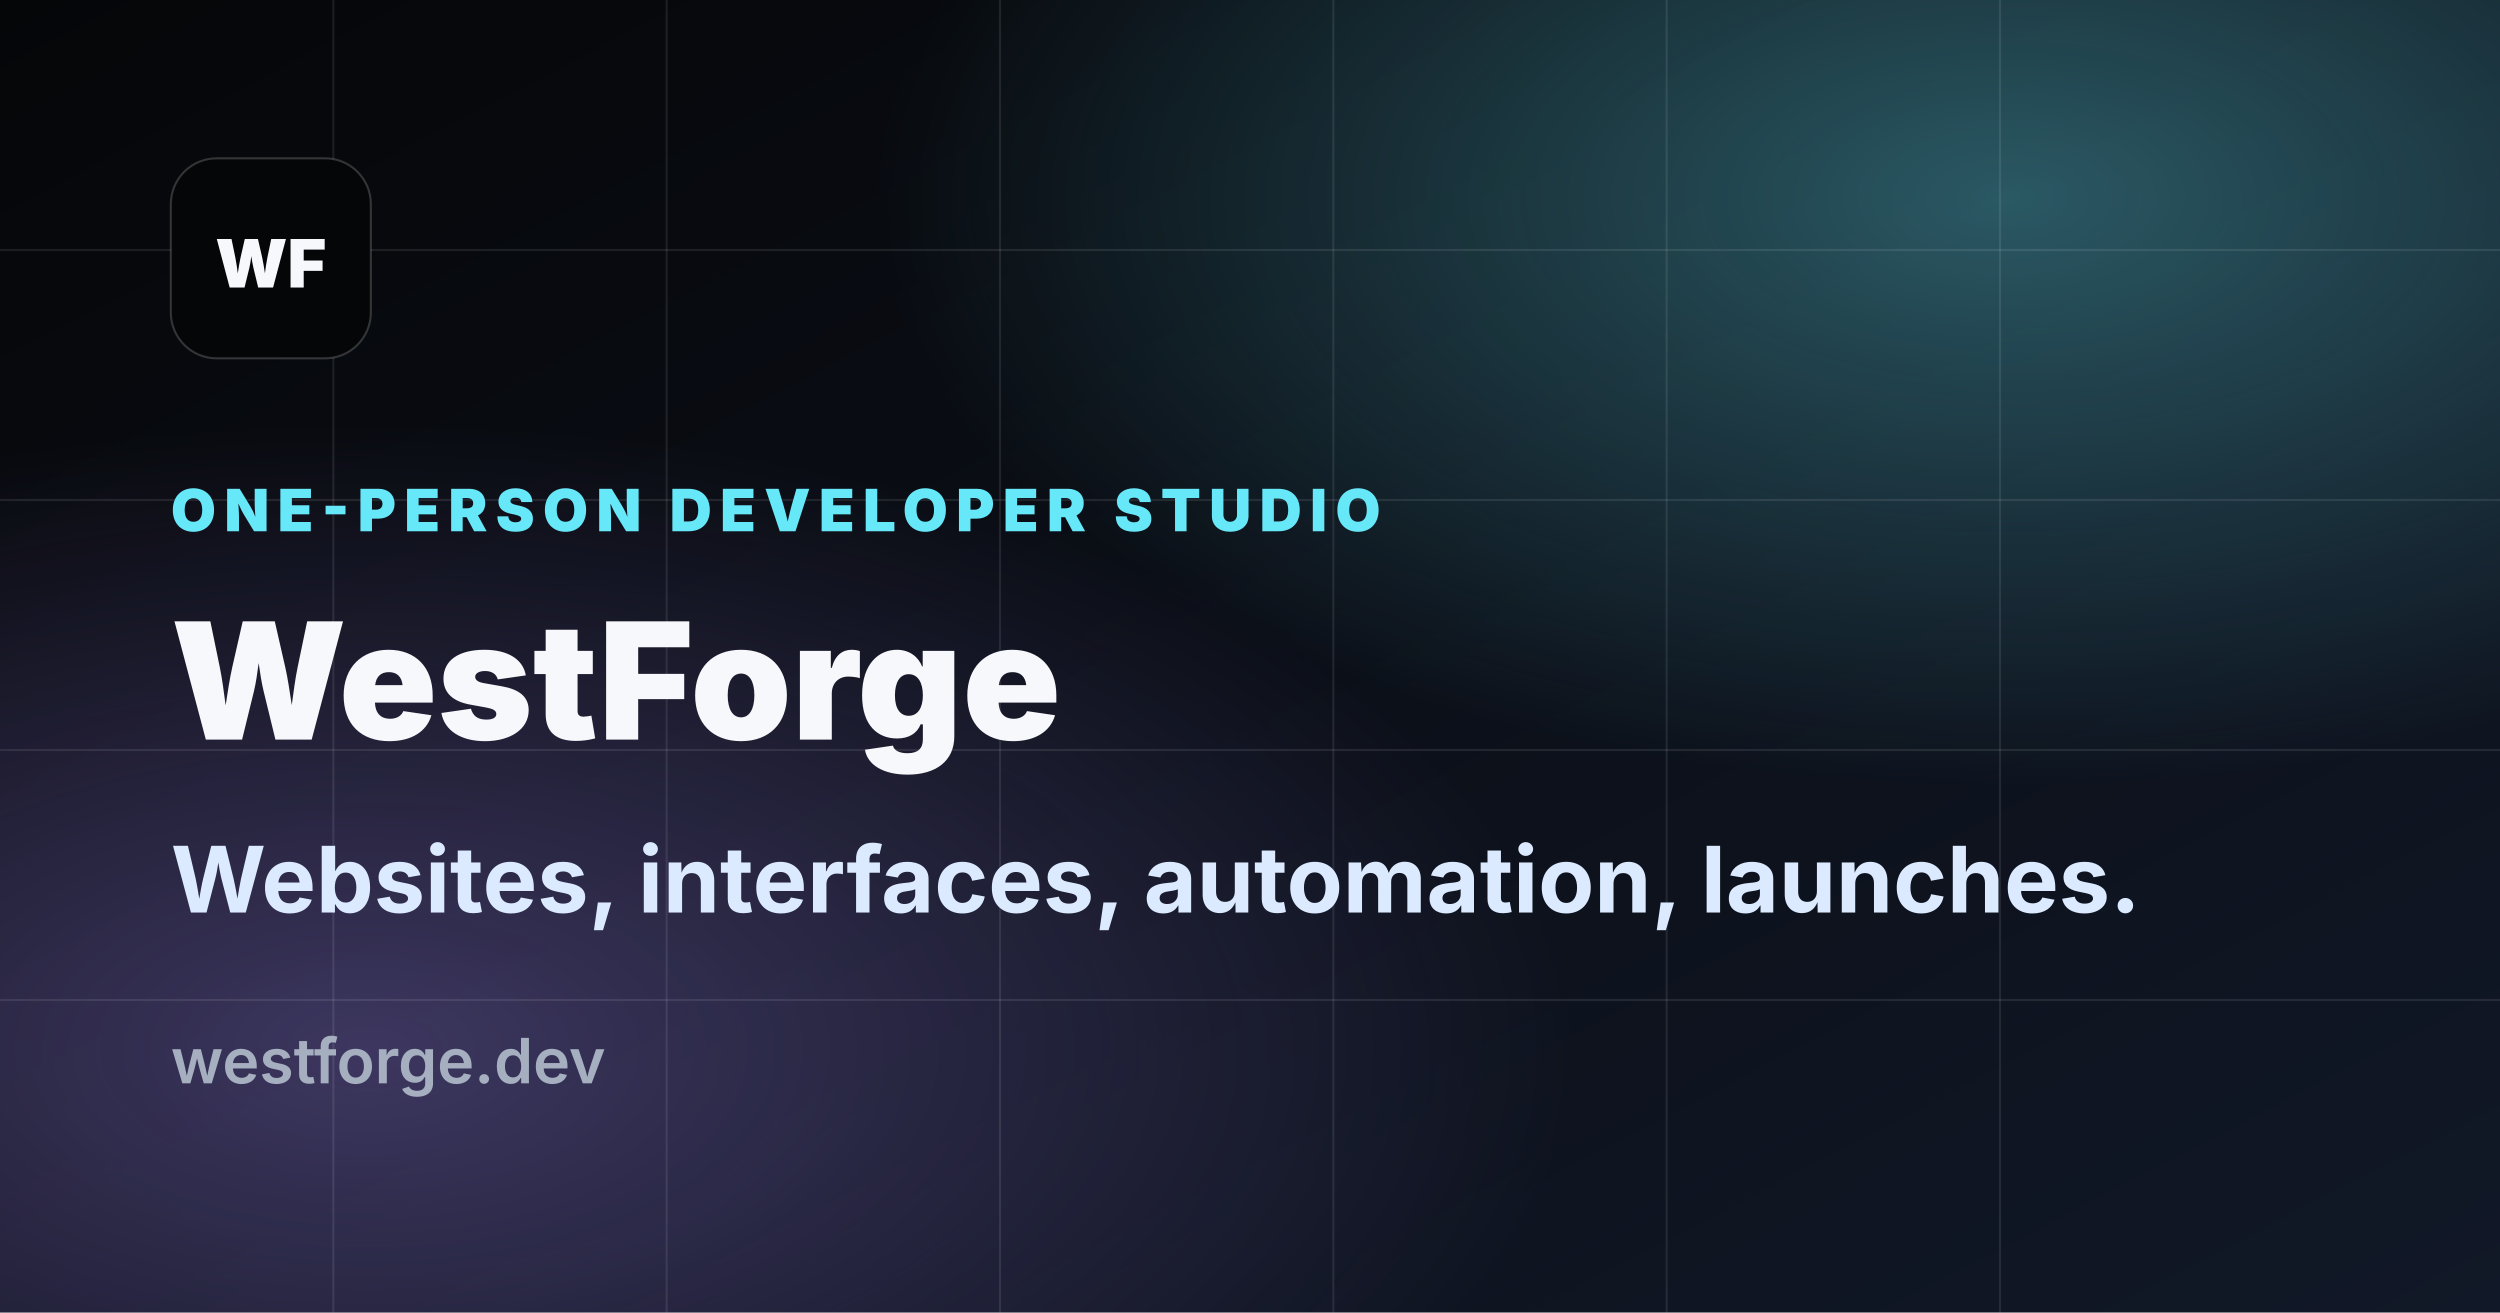
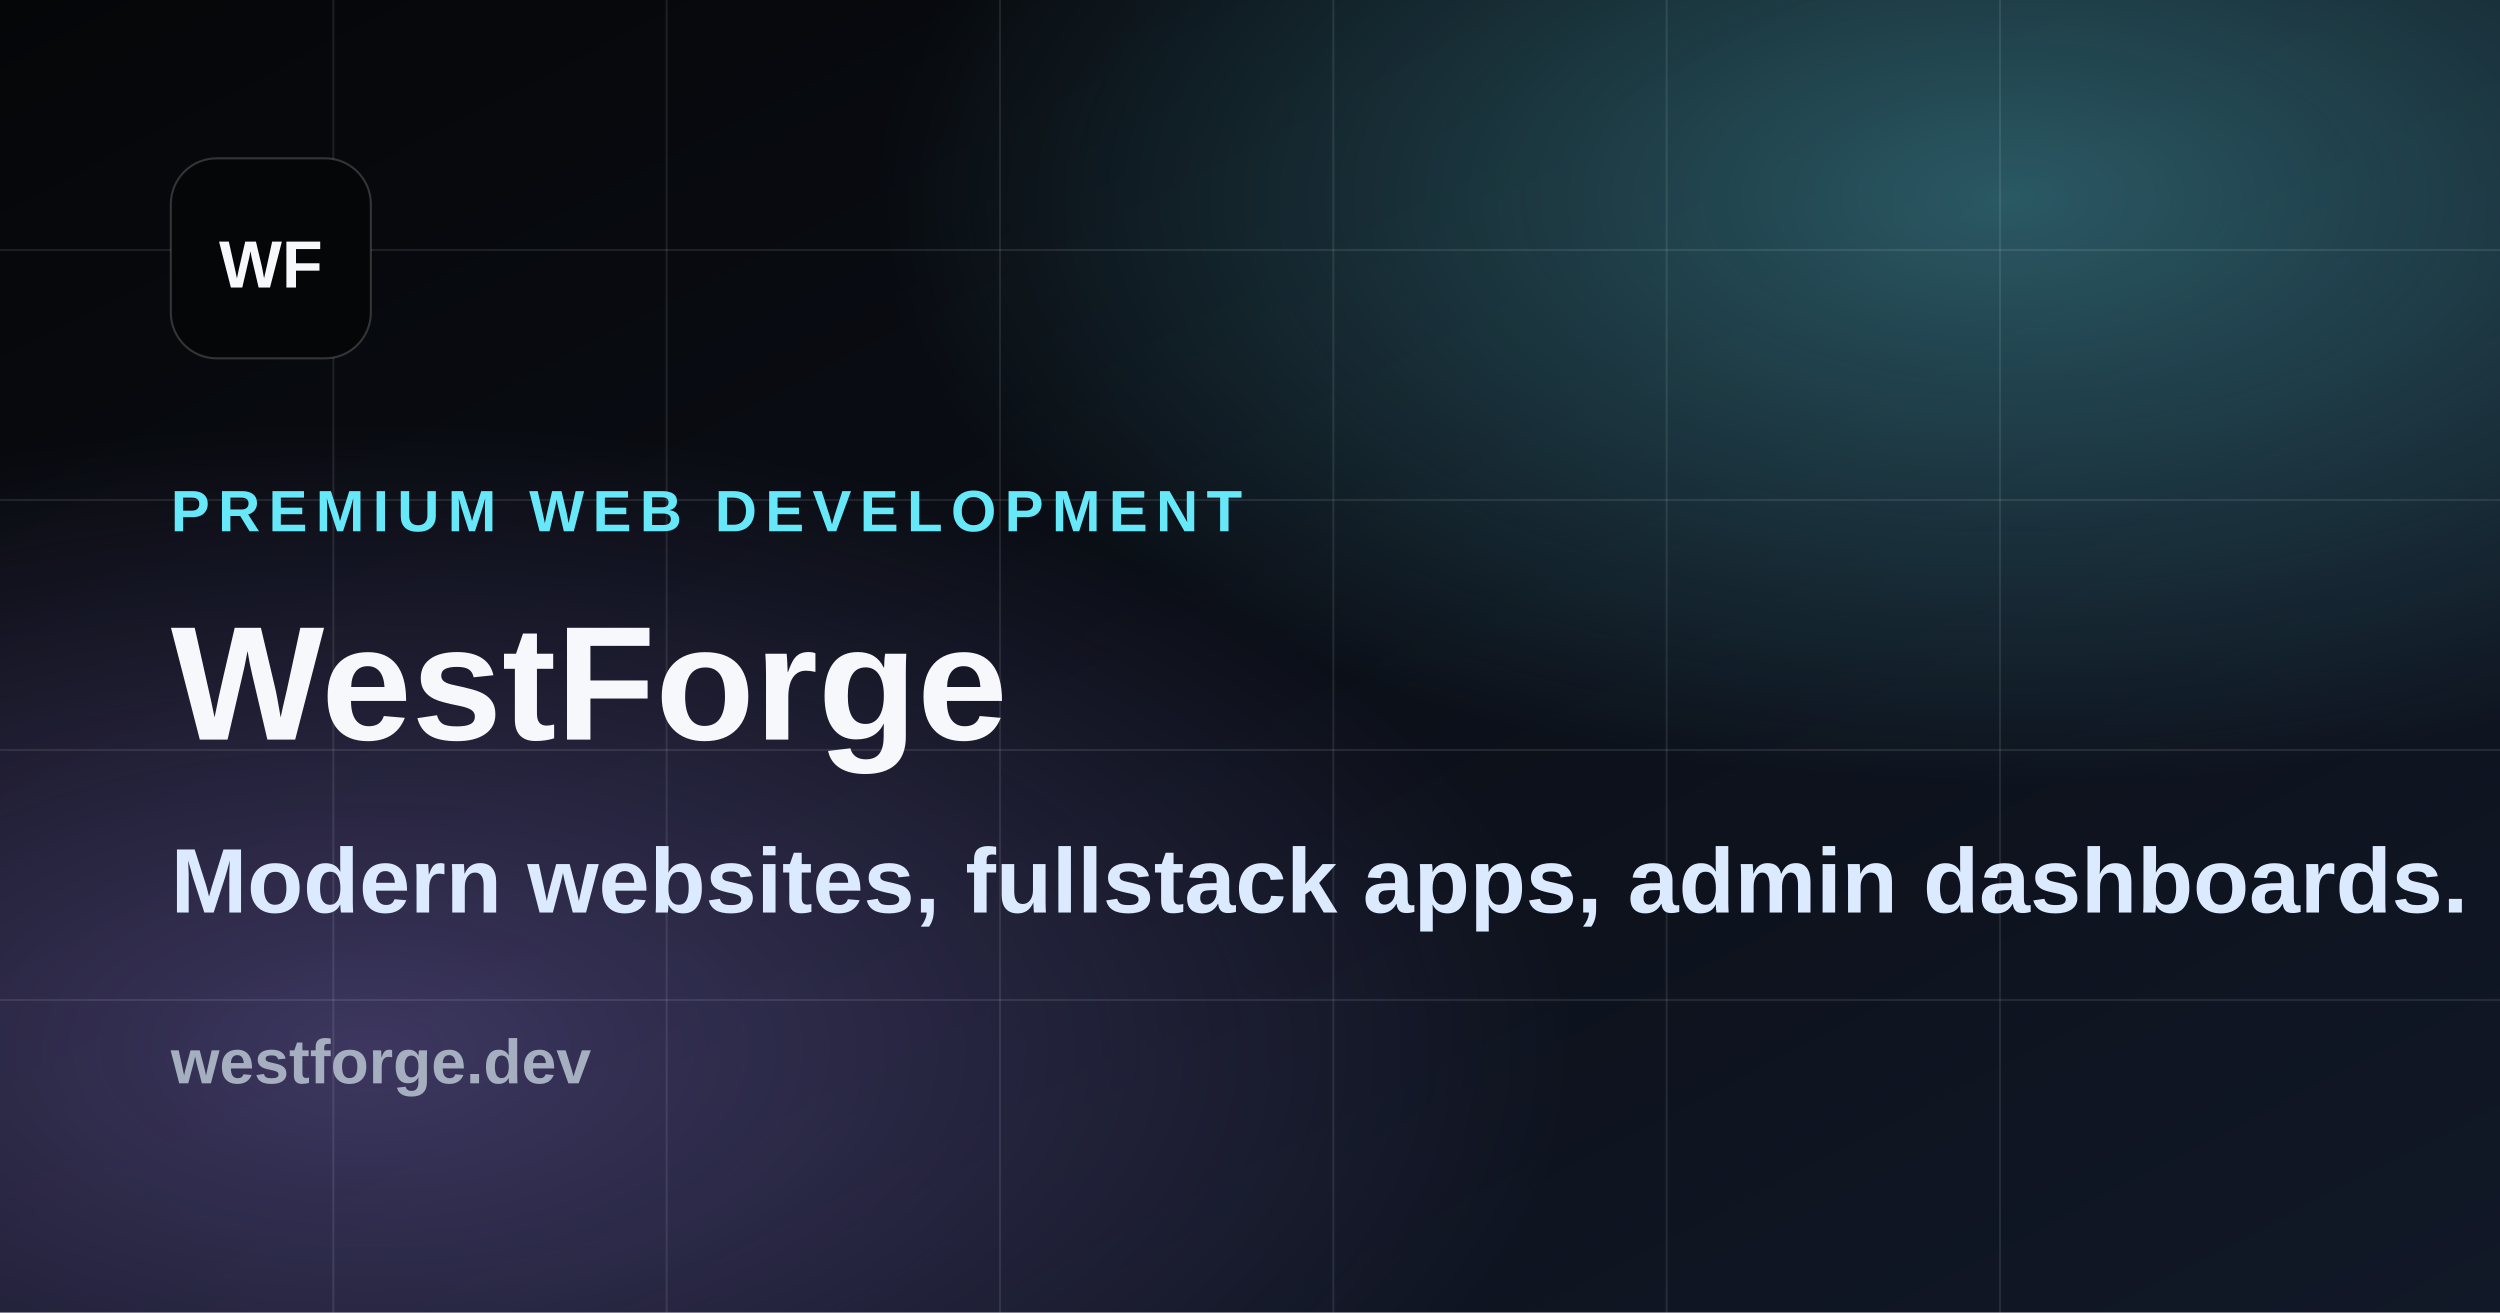
- <svg xmlns="http://www.w3.org/2000/svg" viewBox="0 0 1200 630" role="img" aria-label="WestForge one-person developer studio">
+ <svg xmlns="http://www.w3.org/2000/svg" viewBox="0 0 1200 630" role="img" aria-label="WestForge premium web development by an independent developer">
  <defs>
    <linearGradient id="bg" x1="0" x2="1" y1="0" y2="1">
      <stop stop-color="#050608" />
      <stop offset="1" stop-color="#111827" />
    </linearGradient>
    <radialGradient id="cyan" cx="80%" cy="15%" r="45%">
      <stop stop-color="#67e8f9" stop-opacity=".34" />
      <stop offset="1" stop-color="#67e8f9" stop-opacity="0" />
    </radialGradient>
    <radialGradient id="violet" cx="15%" cy="80%" r="48%">
      <stop stop-color="#a78bfa" stop-opacity=".32" />
      <stop offset="1" stop-color="#a78bfa" stop-opacity="0" />
    </radialGradient>
  </defs>
  <rect width="1200" height="630" fill="url(#bg)" />
  <rect width="1200" height="630" fill="url(#cyan)" />
  <rect width="1200" height="630" fill="url(#violet)" />
  <g fill="none" stroke="#ffffff" stroke-opacity=".09">
    <path d="M0 120h1200M0 240h1200M0 360h1200M0 480h1200" />
    <path d="M160 0v630M320 0v630M480 0v630M640 0v630M800 0v630M960 0v630" />
  </g>
  <rect x="82" y="76" width="96" height="96" rx="22" fill="#050608" stroke="#ffffff" stroke-opacity=".18" />
-   <text x="130" y="138" fill="#f7f8fb" font-family="Inter, Arial, sans-serif" font-size="32" font-weight="900" text-anchor="middle">WF</text>
-   <text x="82" y="255" fill="#67e8f9" font-family="Inter, Arial, sans-serif" font-size="28" font-weight="900" letter-spacing="4">ONE-PERSON DEVELOPER STUDIO</text>
-   <text x="82" y="355" fill="#f7f8fb" font-family="Inter, Arial, sans-serif" font-size="78" font-weight="900">WestForge</text>
-   <text x="82" y="438" fill="#dbeafe" font-family="Inter, Arial, sans-serif" font-size="44" font-weight="700">Websites, interfaces, automation, launches.</text>
-   <text x="82" y="520" fill="#a5afbf" font-family="Inter, Arial, sans-serif" font-size="30" font-weight="600">westforge.dev</text>
+   <text x="130" y="138" fill="#f7f8fb" font-family="Manrope, Arial, sans-serif" font-size="32" font-weight="900" text-anchor="middle">WF</text>
+   <text x="82" y="255" fill="#67e8f9" font-family="Manrope, Arial, sans-serif" font-size="28" font-weight="900" letter-spacing="4">PREMIUM WEB DEVELOPMENT</text>
+   <text x="82" y="355" fill="#f7f8fb" font-family="Manrope, Arial, sans-serif" font-size="78" font-weight="900">WestForge</text>
+   <text x="82" y="438" fill="#dbeafe" font-family="Manrope, Arial, sans-serif" font-size="44" font-weight="700">Modern websites, fullstack apps, admin dashboards.</text>
+   <text x="82" y="520" fill="#a5afbf" font-family="Manrope, Arial, sans-serif" font-size="30" font-weight="600">westforge.dev</text>
</svg>
